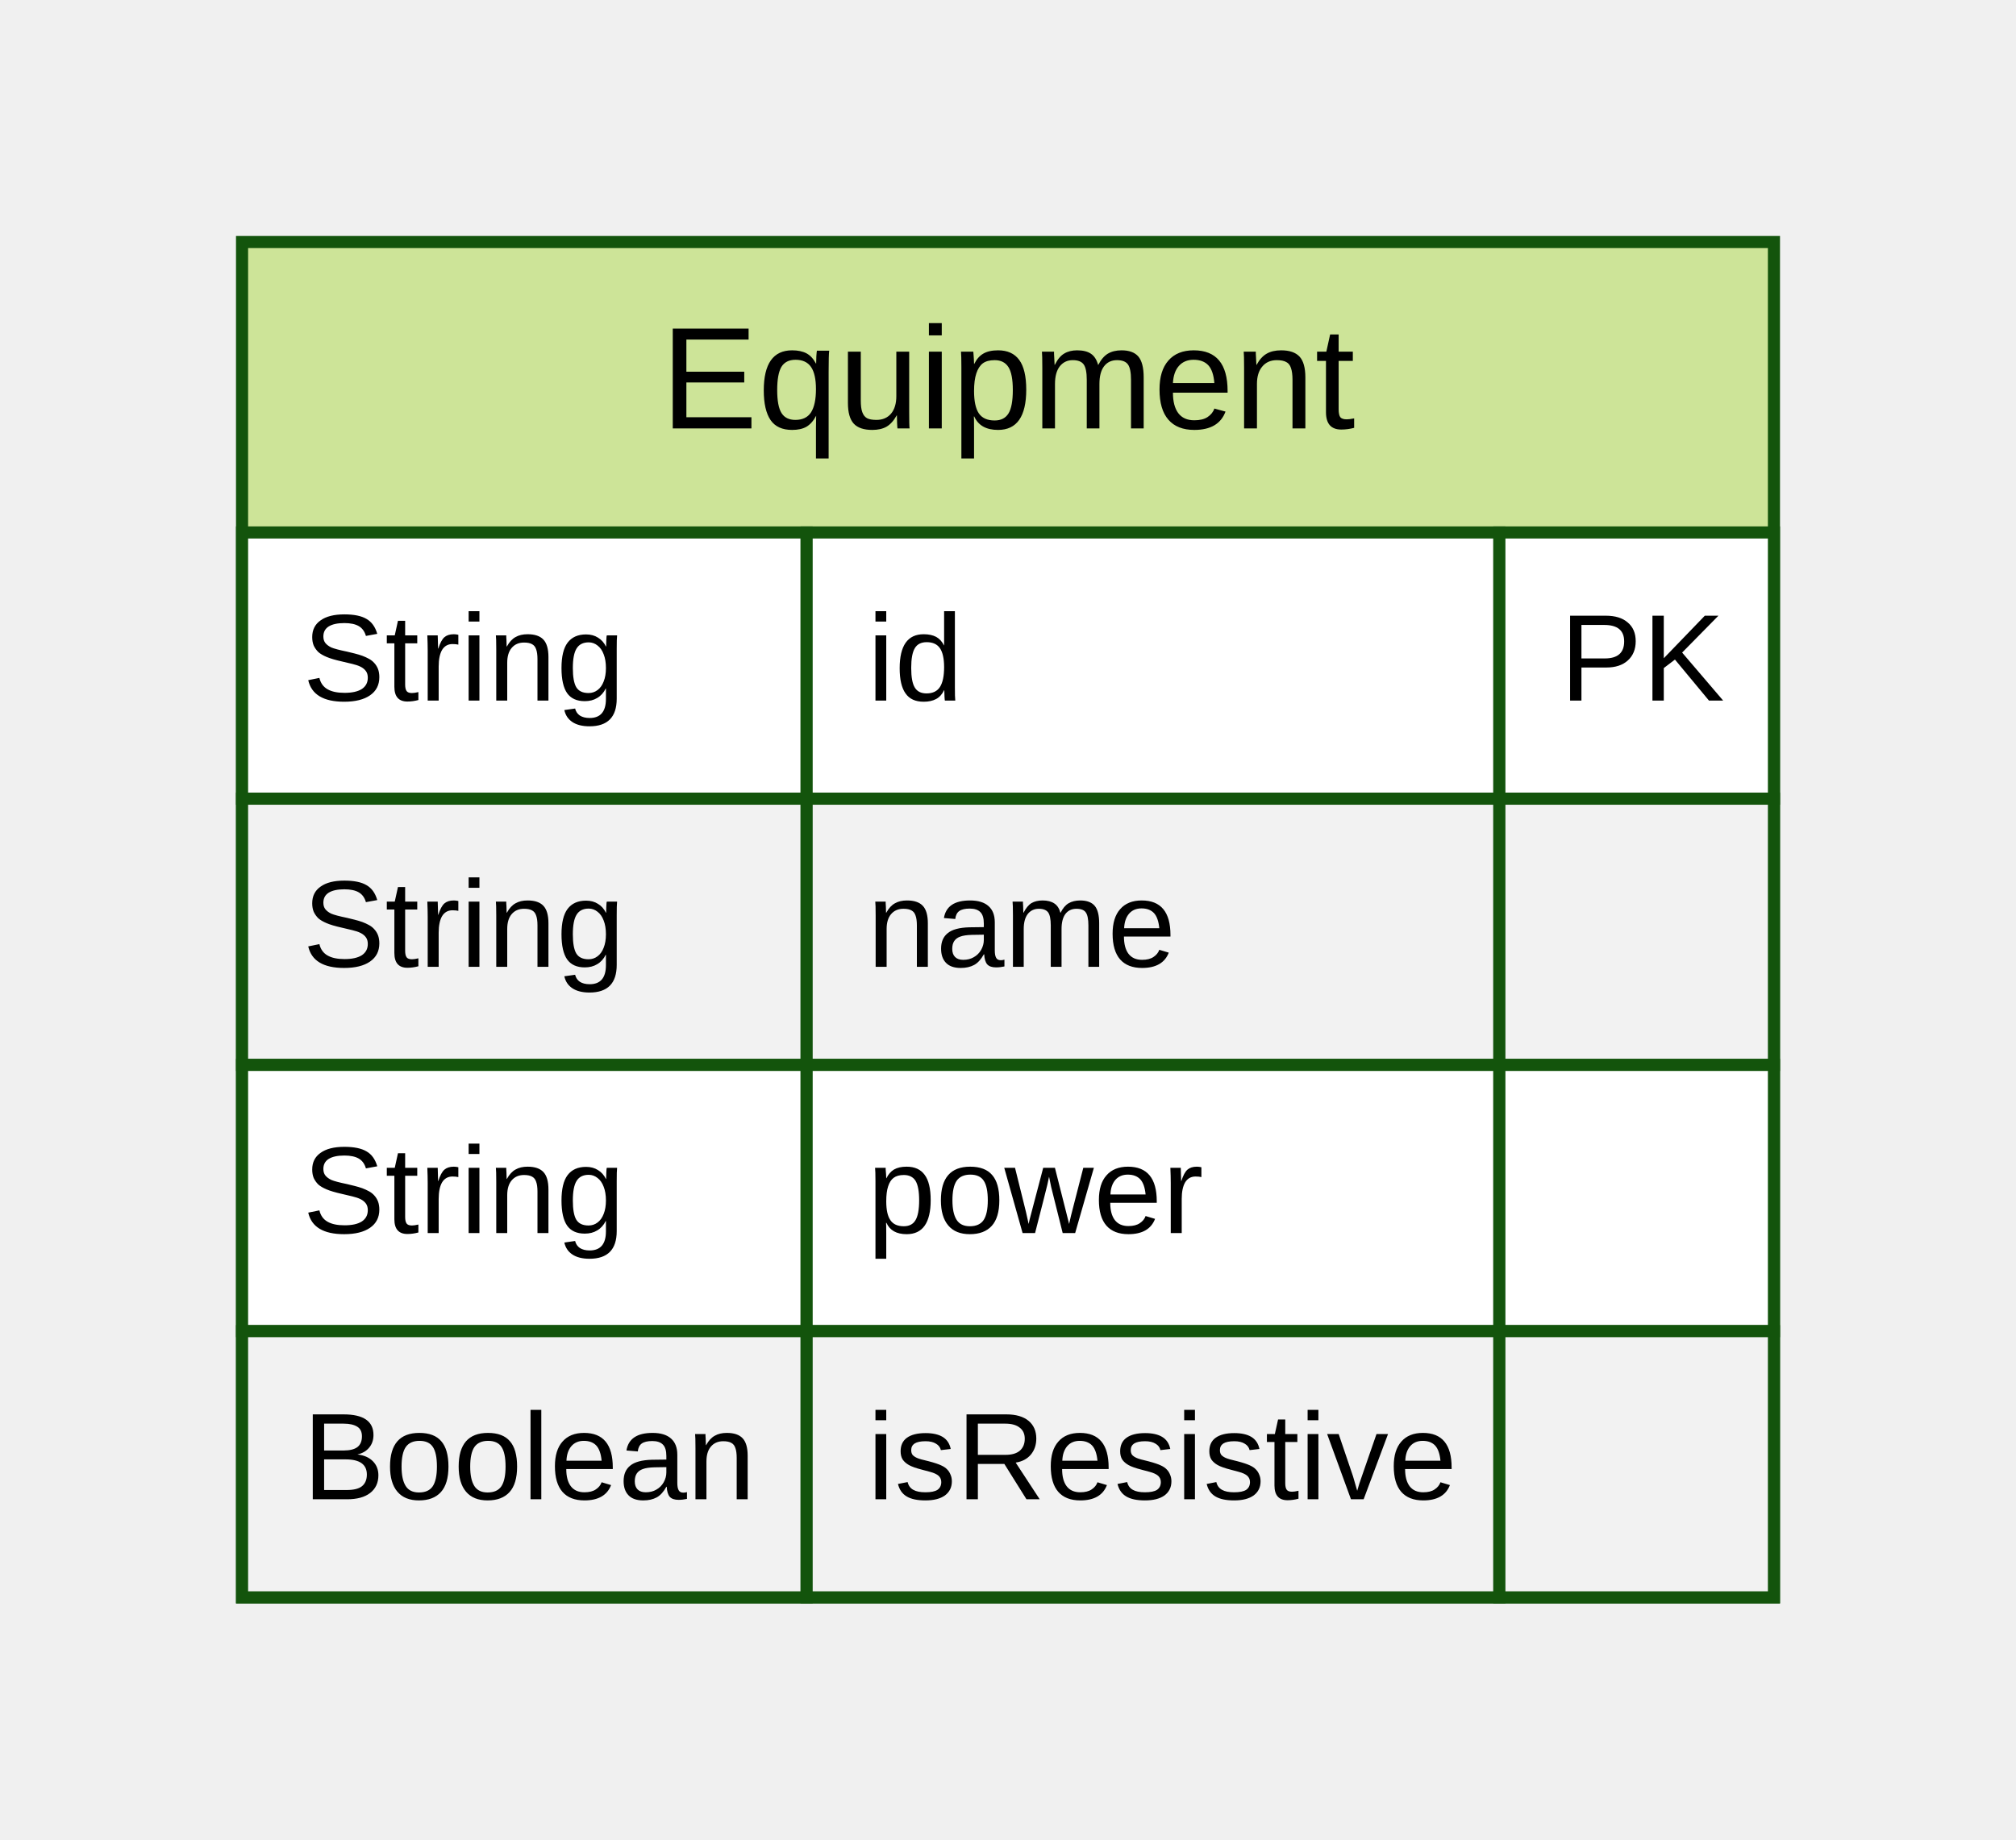
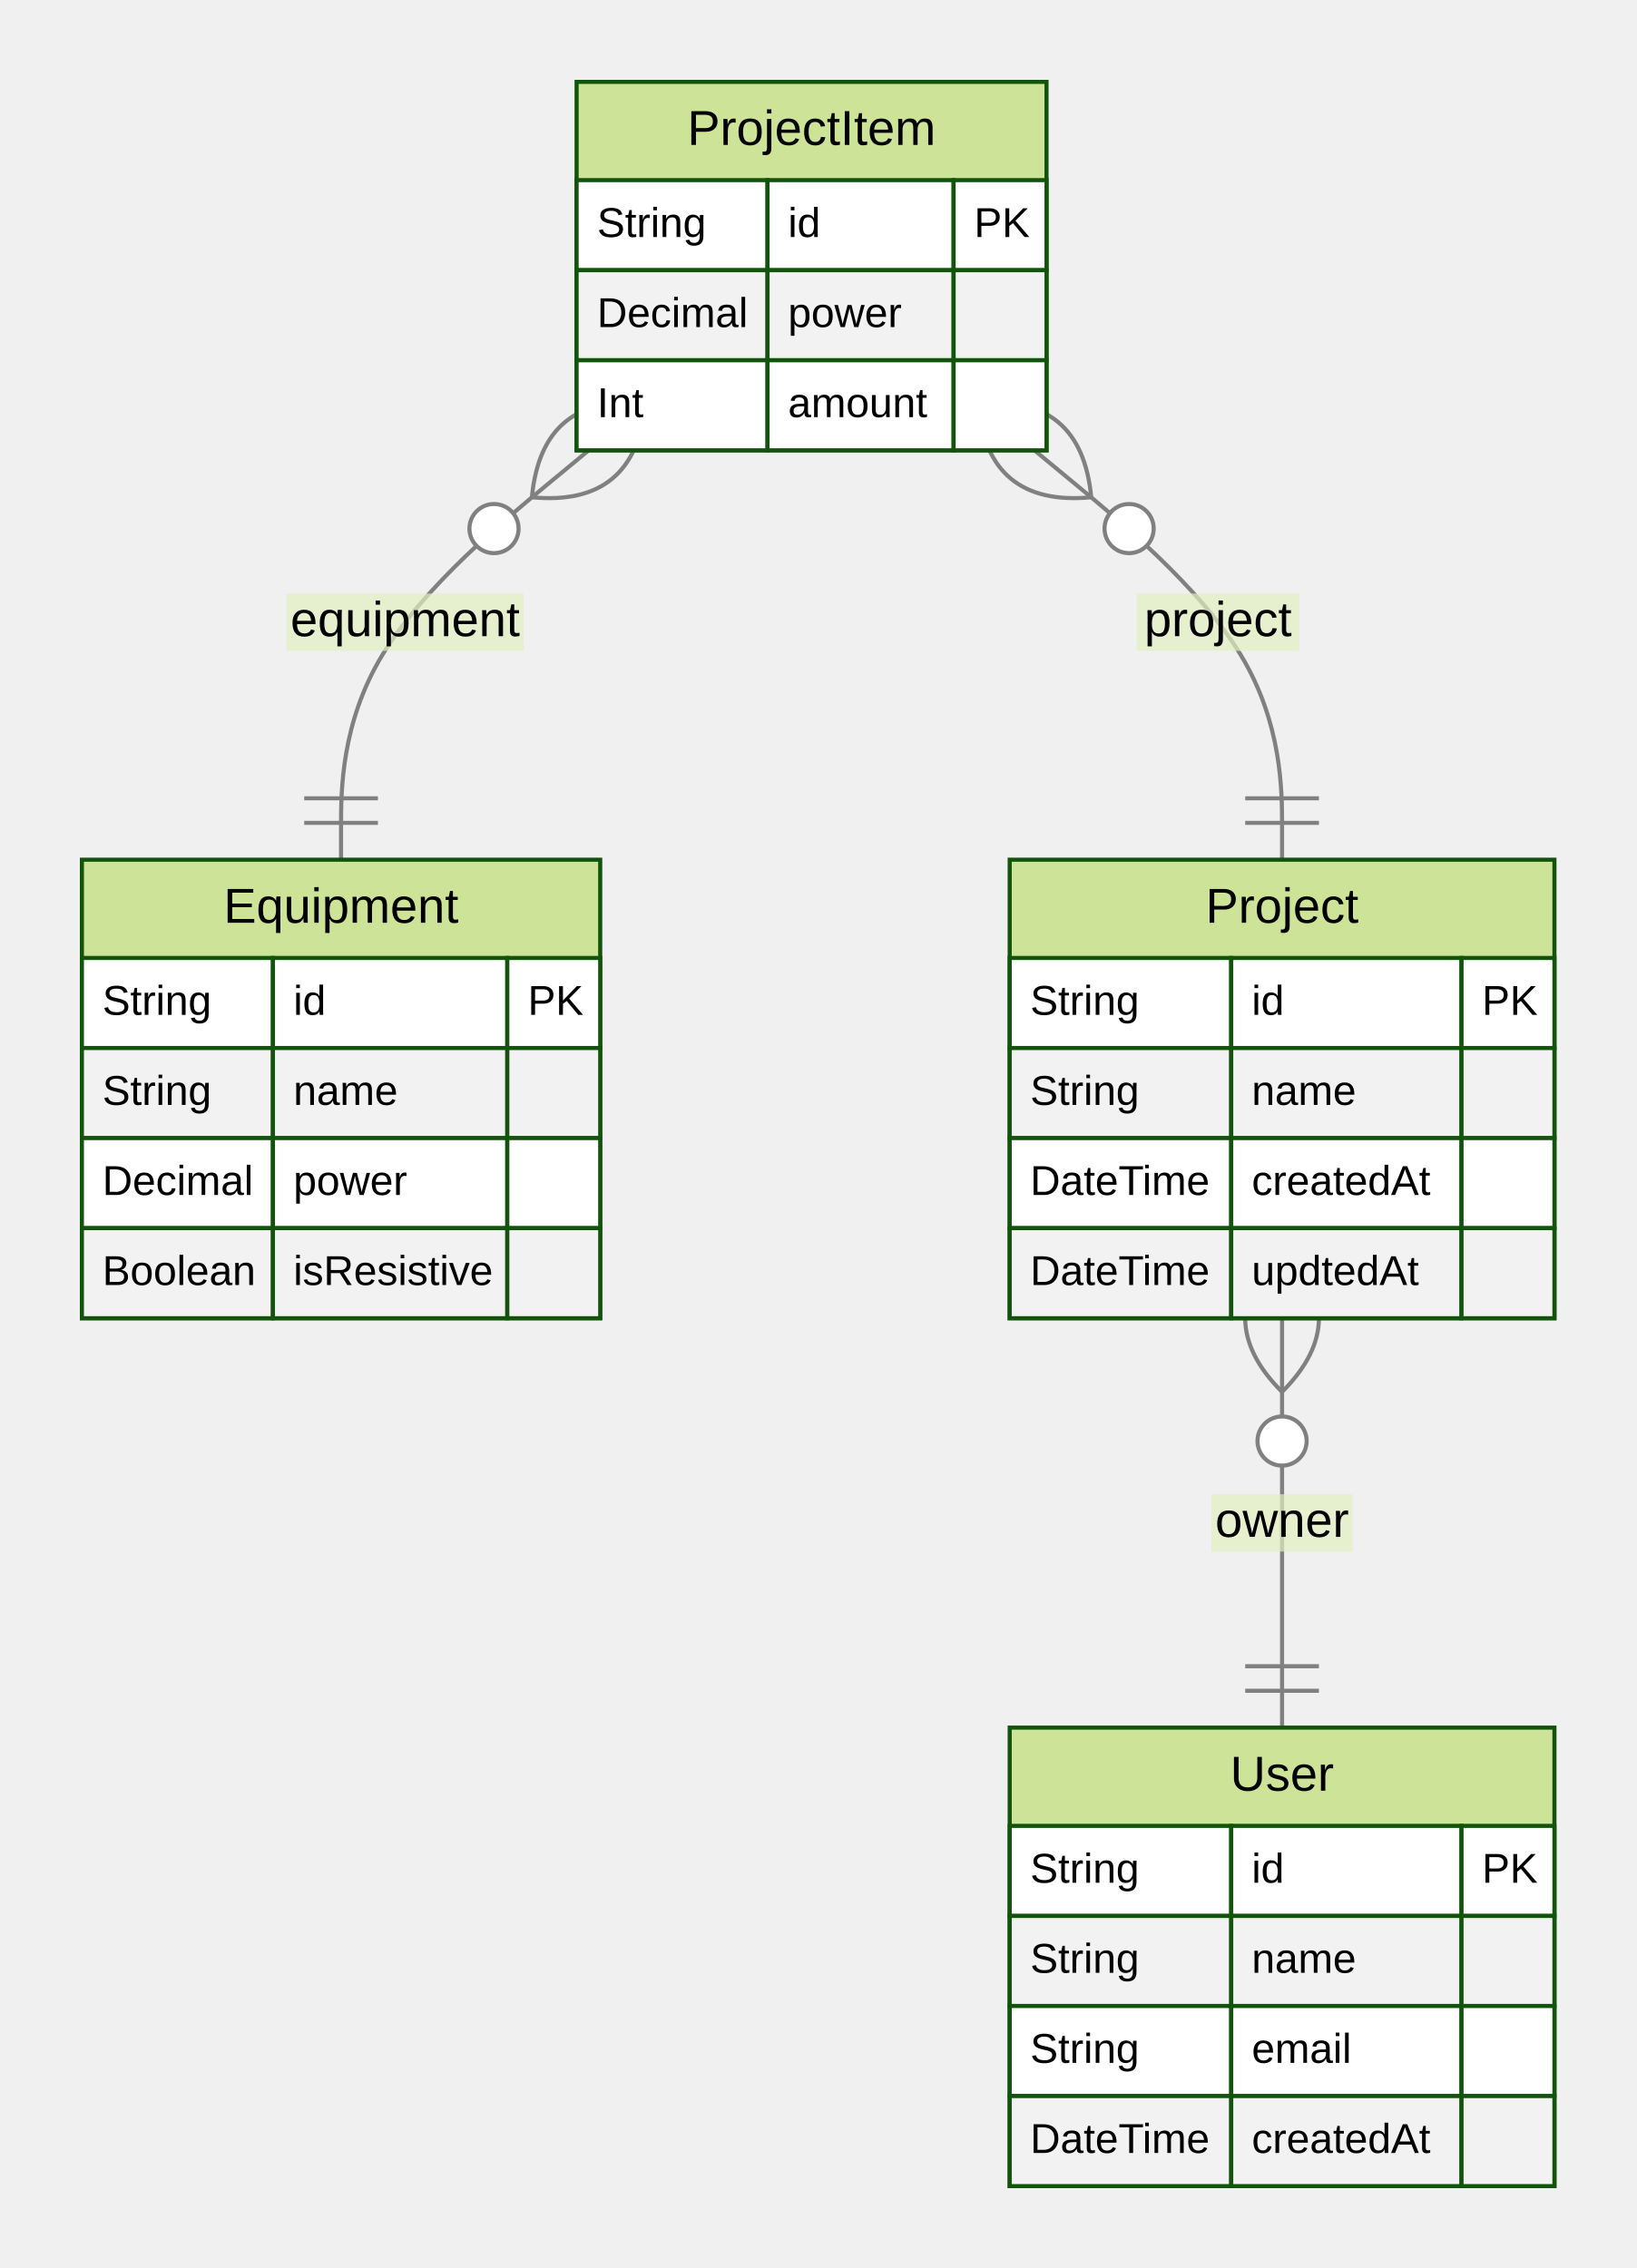
- <svg xmlns="http://www.w3.org/2000/svg" aria-roledescription="er" viewBox="0 0 166.576 152" style="max-width: 166.576px; background-color: white;" width="100%" id="mermaid-0">
+ <svg xmlns="http://www.w3.org/2000/svg" aria-roledescription="er" viewBox="0 0 399.602 554" style="max-width: 399.602px; background-color: white;" width="100%" id="mermaid-0">
  <style>#mermaid-0{font-family:"trebuchet ms",verdana,arial,sans-serif;font-size:16px;fill:#000000;}#mermaid-0 .error-icon{fill:#552222;}#mermaid-0 .error-text{fill:#552222;stroke:#552222;}#mermaid-0 .edge-thickness-normal{stroke-width:2px;}#mermaid-0 .edge-thickness-thick{stroke-width:3.5px;}#mermaid-0 .edge-pattern-solid{stroke-dasharray:0;}#mermaid-0 .edge-pattern-dashed{stroke-dasharray:3;}#mermaid-0 .edge-pattern-dotted{stroke-dasharray:2;}#mermaid-0 .marker{fill:#000000;stroke:#000000;}#mermaid-0 .marker.cross{stroke:#000000;}#mermaid-0 svg{font-family:"trebuchet ms",verdana,arial,sans-serif;font-size:16px;}#mermaid-0 .entityBox{fill:#cde498;stroke:#13540c;}#mermaid-0 .attributeBoxOdd{fill:#ffffff;stroke:#13540c;}#mermaid-0 .attributeBoxEven{fill:#f2f2f2;stroke:#13540c;}#mermaid-0 .relationshipLabelBox{fill:hsl(78.158, 58.462%, 84.51%);opacity:0.7;background-color:hsl(78.158, 58.462%, 84.51%);}#mermaid-0 .relationshipLabelBox rect{opacity:0.5;}#mermaid-0 .relationshipLine{stroke:#000000;}#mermaid-0 .entityTitleText{text-anchor:middle;font-size:18px;fill:#000000;}#mermaid-0 :root{--mermaid-font-family:"trebuchet ms",verdana,arial,sans-serif;}</style>
  <g />
  <defs>
    <marker orient="auto" markerHeight="18" markerWidth="18" refY="9" refX="0" id="ONLY_ONE_START">
      <path d="M9,0 L9,18 M15,0 L15,18" fill="none" stroke="gray" />
    </marker>
  </defs>
  <defs>
    <marker orient="auto" markerHeight="18" markerWidth="18" refY="9" refX="18" id="ONLY_ONE_END">
      <path d="M3,0 L3,18 M9,0 L9,18" fill="none" stroke="gray" />
    </marker>
  </defs>
  <defs>
    <marker orient="auto" markerHeight="18" markerWidth="30" refY="9" refX="0" id="ZERO_OR_ONE_START">
      <circle r="6" cy="9" cx="21" fill="white" stroke="gray" />
      <path d="M9,0 L9,18" fill="none" stroke="gray" />
    </marker>
  </defs>
  <defs>
    <marker orient="auto" markerHeight="18" markerWidth="30" refY="9" refX="30" id="ZERO_OR_ONE_END">
      <circle r="6" cy="9" cx="9" fill="white" stroke="gray" />
      <path d="M21,0 L21,18" fill="none" stroke="gray" />
    </marker>
  </defs>
  <defs>
    <marker orient="auto" markerHeight="36" markerWidth="45" refY="18" refX="18" id="ONE_OR_MORE_START">
      <path d="M0,18 Q 18,0 36,18 Q 18,36 0,18 M42,9 L42,27" fill="none" stroke="gray" />
    </marker>
  </defs>
  <defs>
    <marker orient="auto" markerHeight="36" markerWidth="45" refY="18" refX="27" id="ONE_OR_MORE_END">
      <path d="M3,9 L3,27 M9,18 Q27,0 45,18 Q27,36 9,18" fill="none" stroke="gray" />
    </marker>
  </defs>
  <defs>
    <marker orient="auto" markerHeight="36" markerWidth="57" refY="18" refX="18" id="ZERO_OR_MORE_START">
      <circle r="6" cy="18" cx="48" fill="white" stroke="gray" />
      <path d="M0,18 Q18,0 36,18 Q18,36 0,18" fill="none" stroke="gray" />
    </marker>
  </defs>
  <defs>
    <marker orient="auto" markerHeight="36" markerWidth="57" refY="18" refX="39" id="ZERO_OR_MORE_END">
      <circle r="6" cy="18" cx="9" fill="white" stroke="gray" />
      <path d="M21,18 Q39,0 57,18 Q39,36 21,18" fill="none" stroke="gray" />
    </marker>
  </defs>
-   <g transform="translate(20,20 )" id="entity-Equipment-9e614234-1b97-4a83-a4eb-5813803bd2c1">
+   <path style="stroke: gray; fill: none;" marker-start="url(#ZERO_OR_MORE_START)" marker-end="url(#ONLY_ONE_END)" d="M313.089,322L313.089,330.333C313.089,338.667,313.089,355.333,313.089,372C313.089,388.667,313.089,405.333,313.089,413.667L313.089,422" class="er relationshipLine" />
+   <path style="stroke: gray; fill: none;" marker-start="url(#ZERO_OR_MORE_START)" marker-end="url(#ONLY_ONE_END)" d="M143.762,110L133.683,118.333C123.604,126.667,103.446,143.333,93.367,160C83.288,176.667,83.288,193.333,83.288,201.667L83.288,210" class="er relationshipLine" />
+   <path style="stroke: gray; fill: none;" marker-start="url(#ZERO_OR_MORE_START)" marker-end="url(#ONLY_ONE_END)" d="M252.615,110L262.694,118.333C272.773,126.667,292.931,143.333,303.01,160C313.089,176.667,313.089,193.333,313.089,201.667L313.089,210" class="er relationshipLine" />
+   <g transform="translate(20,210 )" id="entity-Equipment-7adc878d-8a84-4428-8d2e-f0dce3ecde09">
    <rect height="112" width="126.576" y="0" x="0" class="er entityBox" />
-     <text style="dominant-baseline: middle; text-anchor: middle; font-size: 12px;" transform="translate(63.28781,12)" y="0" x="0" id="text-entity-Equipment-9e614234-1b97-4a83-a4eb-5813803bd2c1" class="er entityLabel">Equipment</text>
+     <text style="dominant-baseline: middle; text-anchor: middle; font-size: 12px;" transform="translate(63.28781,12)" y="0" x="0" id="text-entity-Equipment-7adc878d-8a84-4428-8d2e-f0dce3ecde09" class="er entityLabel">Equipment</text>
    <rect height="22" width="46.65" y="24" x="0" class="er attributeBoxOdd" />
-     <text style="dominant-baseline: middle; font-size: 10.2px;" transform="translate(5,35)" y="0" x="0" id="text-entity-Equipment-9e614234-1b97-4a83-a4eb-5813803bd2c1-attr-1-type" class="er entityLabel">String</text>
+     <text style="dominant-baseline: middle; font-size: 10.2px;" transform="translate(5,35)" y="0" x="0" id="text-entity-Equipment-7adc878d-8a84-4428-8d2e-f0dce3ecde09-attr-1-type" class="er entityLabel">String</text>
    <rect height="22" width="57.238" y="24" x="46.65" class="er attributeBoxOdd" />
-     <text style="dominant-baseline: middle; font-size: 10.2px;" transform="translate(51.64975,35)" y="0" x="0" id="text-entity-Equipment-9e614234-1b97-4a83-a4eb-5813803bd2c1-attr-1-name" class="er entityLabel">id</text>
+     <text style="dominant-baseline: middle; font-size: 10.2px;" transform="translate(51.64975,35)" y="0" x="0" id="text-entity-Equipment-7adc878d-8a84-4428-8d2e-f0dce3ecde09-attr-1-name" class="er entityLabel">id</text>
    <rect height="22" width="22.688" y="24" x="103.888" class="er attributeBoxOdd" />
-     <text style="dominant-baseline: middle; font-size: 10.2px;" transform="translate(108.8879,35)" y="0" x="0" id="text-entity-Equipment-9e614234-1b97-4a83-a4eb-5813803bd2c1-attr-1-key" class="er entityLabel">PK</text>
+     <text style="dominant-baseline: middle; font-size: 10.2px;" transform="translate(108.8879,35)" y="0" x="0" id="text-entity-Equipment-7adc878d-8a84-4428-8d2e-f0dce3ecde09-attr-1-key" class="er entityLabel">PK</text>
    <rect height="22" width="46.65" y="46" x="0" class="er attributeBoxEven" />
-     <text style="dominant-baseline: middle; font-size: 10.2px;" transform="translate(5,57)" y="0" x="0" id="text-entity-Equipment-9e614234-1b97-4a83-a4eb-5813803bd2c1-attr-2-type" class="er entityLabel">String</text>
+     <text style="dominant-baseline: middle; font-size: 10.2px;" transform="translate(5,57)" y="0" x="0" id="text-entity-Equipment-7adc878d-8a84-4428-8d2e-f0dce3ecde09-attr-2-type" class="er entityLabel">String</text>
    <rect height="22" width="57.238" y="46" x="46.65" class="er attributeBoxEven" />
-     <text style="dominant-baseline: middle; font-size: 10.2px;" transform="translate(51.64975,57)" y="0" x="0" id="text-entity-Equipment-9e614234-1b97-4a83-a4eb-5813803bd2c1-attr-2-name" class="er entityLabel">name</text>
+     <text style="dominant-baseline: middle; font-size: 10.2px;" transform="translate(51.64975,57)" y="0" x="0" id="text-entity-Equipment-7adc878d-8a84-4428-8d2e-f0dce3ecde09-attr-2-name" class="er entityLabel">name</text>
    <rect height="22" width="22.688" y="46" x="103.888" class="er attributeBoxEven" />
-     <text style="dominant-baseline: middle; font-size: 10.2px;" transform="translate(108.8879,57)" y="0" x="0" id="text-entity-Equipment-9e614234-1b97-4a83-a4eb-5813803bd2c1-attr-2-key" class="er entityLabel" />
+     <text style="dominant-baseline: middle; font-size: 10.2px;" transform="translate(108.8879,57)" y="0" x="0" id="text-entity-Equipment-7adc878d-8a84-4428-8d2e-f0dce3ecde09-attr-2-key" class="er entityLabel" />
    <rect height="22" width="46.65" y="68" x="0" class="er attributeBoxOdd" />
-     <text style="dominant-baseline: middle; font-size: 10.2px;" transform="translate(5,79)" y="0" x="0" id="text-entity-Equipment-9e614234-1b97-4a83-a4eb-5813803bd2c1-attr-3-type" class="er entityLabel">String</text>
+     <text style="dominant-baseline: middle; font-size: 10.2px;" transform="translate(5,79)" y="0" x="0" id="text-entity-Equipment-7adc878d-8a84-4428-8d2e-f0dce3ecde09-attr-3-type" class="er entityLabel">Decimal</text>
    <rect height="22" width="57.238" y="68" x="46.65" class="er attributeBoxOdd" />
-     <text style="dominant-baseline: middle; font-size: 10.2px;" transform="translate(51.64975,79)" y="0" x="0" id="text-entity-Equipment-9e614234-1b97-4a83-a4eb-5813803bd2c1-attr-3-name" class="er entityLabel">power</text>
+     <text style="dominant-baseline: middle; font-size: 10.2px;" transform="translate(51.64975,79)" y="0" x="0" id="text-entity-Equipment-7adc878d-8a84-4428-8d2e-f0dce3ecde09-attr-3-name" class="er entityLabel">power</text>
    <rect height="22" width="22.688" y="68" x="103.888" class="er attributeBoxOdd" />
-     <text style="dominant-baseline: middle; font-size: 10.2px;" transform="translate(108.8879,79)" y="0" x="0" id="text-entity-Equipment-9e614234-1b97-4a83-a4eb-5813803bd2c1-attr-3-key" class="er entityLabel" />
+     <text style="dominant-baseline: middle; font-size: 10.2px;" transform="translate(108.8879,79)" y="0" x="0" id="text-entity-Equipment-7adc878d-8a84-4428-8d2e-f0dce3ecde09-attr-3-key" class="er entityLabel" />
    <rect height="22" width="46.65" y="90" x="0" class="er attributeBoxEven" />
-     <text style="dominant-baseline: middle; font-size: 10.2px;" transform="translate(5,101)" y="0" x="0" id="text-entity-Equipment-9e614234-1b97-4a83-a4eb-5813803bd2c1-attr-4-type" class="er entityLabel">Boolean</text>
+     <text style="dominant-baseline: middle; font-size: 10.2px;" transform="translate(5,101)" y="0" x="0" id="text-entity-Equipment-7adc878d-8a84-4428-8d2e-f0dce3ecde09-attr-4-type" class="er entityLabel">Boolean</text>
    <rect height="22" width="57.238" y="90" x="46.65" class="er attributeBoxEven" />
-     <text style="dominant-baseline: middle; font-size: 10.2px;" transform="translate(51.64975,101)" y="0" x="0" id="text-entity-Equipment-9e614234-1b97-4a83-a4eb-5813803bd2c1-attr-4-name" class="er entityLabel">isResistive</text>
+     <text style="dominant-baseline: middle; font-size: 10.2px;" transform="translate(51.64975,101)" y="0" x="0" id="text-entity-Equipment-7adc878d-8a84-4428-8d2e-f0dce3ecde09-attr-4-name" class="er entityLabel">isResistive</text>
    <rect height="22" width="22.688" y="90" x="103.888" class="er attributeBoxEven" />
-     <text style="dominant-baseline: middle; font-size: 10.2px;" transform="translate(108.8879,101)" y="0" x="0" id="text-entity-Equipment-9e614234-1b97-4a83-a4eb-5813803bd2c1-attr-4-key" class="er entityLabel" />
+     <text style="dominant-baseline: middle; font-size: 10.2px;" transform="translate(108.8879,101)" y="0" x="0" id="text-entity-Equipment-7adc878d-8a84-4428-8d2e-f0dce3ecde09-attr-4-key" class="er entityLabel" />
  </g>
+   <g transform="translate(246.5756,422 )" id="entity-User-33544b37-6c27-4eb4-80fe-4353c0b6098b">
+     <rect height="112" width="133.026" y="0" x="0" class="er entityBox" />
+     <text style="dominant-baseline: middle; text-anchor: middle; font-size: 12px;" transform="translate(66.51321,12)" y="0" x="0" id="text-entity-User-33544b37-6c27-4eb4-80fe-4353c0b6098b" class="er entityLabel">User</text>
+     <rect height="22" width="54.096" y="24" x="0" class="er attributeBoxOdd" />
+     <text style="dominant-baseline: middle; font-size: 10.2px;" transform="translate(5,35)" y="0" x="0" id="text-entity-User-33544b37-6c27-4eb4-80fe-4353c0b6098b-attr-1-type" class="er entityLabel">String</text>
+     <rect height="22" width="56.243" y="24" x="54.096" class="er attributeBoxOdd" />
+     <text style="dominant-baseline: middle; font-size: 10.2px;" transform="translate(59.09555,35)" y="0" x="0" id="text-entity-User-33544b37-6c27-4eb4-80fe-4353c0b6098b-attr-1-name" class="er entityLabel">id</text>
+     <rect height="22" width="22.688" y="24" x="110.339" class="er attributeBoxOdd" />
+     <text style="dominant-baseline: middle; font-size: 10.2px;" transform="translate(115.3387,35)" y="0" x="0" id="text-entity-User-33544b37-6c27-4eb4-80fe-4353c0b6098b-attr-1-key" class="er entityLabel">PK</text>
+     <rect height="22" width="54.096" y="46" x="0" class="er attributeBoxEven" />
+     <text style="dominant-baseline: middle; font-size: 10.2px;" transform="translate(5,57)" y="0" x="0" id="text-entity-User-33544b37-6c27-4eb4-80fe-4353c0b6098b-attr-2-type" class="er entityLabel">String</text>
+     <rect height="22" width="56.243" y="46" x="54.096" class="er attributeBoxEven" />
+     <text style="dominant-baseline: middle; font-size: 10.2px;" transform="translate(59.09555,57)" y="0" x="0" id="text-entity-User-33544b37-6c27-4eb4-80fe-4353c0b6098b-attr-2-name" class="er entityLabel">name</text>
+     <rect height="22" width="22.688" y="46" x="110.339" class="er attributeBoxEven" />
+     <text style="dominant-baseline: middle; font-size: 10.2px;" transform="translate(115.3387,57)" y="0" x="0" id="text-entity-User-33544b37-6c27-4eb4-80fe-4353c0b6098b-attr-2-key" class="er entityLabel" />
+     <rect height="22" width="54.096" y="68" x="0" class="er attributeBoxOdd" />
+     <text style="dominant-baseline: middle; font-size: 10.2px;" transform="translate(5,79)" y="0" x="0" id="text-entity-User-33544b37-6c27-4eb4-80fe-4353c0b6098b-attr-3-type" class="er entityLabel">String</text>
+     <rect height="22" width="56.243" y="68" x="54.096" class="er attributeBoxOdd" />
+     <text style="dominant-baseline: middle; font-size: 10.2px;" transform="translate(59.09555,79)" y="0" x="0" id="text-entity-User-33544b37-6c27-4eb4-80fe-4353c0b6098b-attr-3-name" class="er entityLabel">email</text>
+     <rect height="22" width="22.688" y="68" x="110.339" class="er attributeBoxOdd" />
+     <text style="dominant-baseline: middle; font-size: 10.2px;" transform="translate(115.3387,79)" y="0" x="0" id="text-entity-User-33544b37-6c27-4eb4-80fe-4353c0b6098b-attr-3-key" class="er entityLabel" />
+     <rect height="22" width="54.096" y="90" x="0" class="er attributeBoxEven" />
+     <text style="dominant-baseline: middle; font-size: 10.2px;" transform="translate(5,101)" y="0" x="0" id="text-entity-User-33544b37-6c27-4eb4-80fe-4353c0b6098b-attr-4-type" class="er entityLabel">DateTime</text>
+     <rect height="22" width="56.243" y="90" x="54.096" class="er attributeBoxEven" />
+     <text style="dominant-baseline: middle; font-size: 10.2px;" transform="translate(59.09555,101)" y="0" x="0" id="text-entity-User-33544b37-6c27-4eb4-80fe-4353c0b6098b-attr-4-name" class="er entityLabel">createdAt</text>
+     <rect height="22" width="22.688" y="90" x="110.339" class="er attributeBoxEven" />
+     <text style="dominant-baseline: middle; font-size: 10.2px;" transform="translate(115.3387,101)" y="0" x="0" id="text-entity-User-33544b37-6c27-4eb4-80fe-4353c0b6098b-attr-4-key" class="er entityLabel" />
+   </g>
+   <g transform="translate(246.5756,210 )" id="entity-Project-e5a740c4-6e96-4d41-ae7a-b8af20988b2b">
+     <rect height="112" width="133.026" y="0" x="0" class="er entityBox" />
+     <text style="dominant-baseline: middle; text-anchor: middle; font-size: 12px;" transform="translate(66.51321,12)" y="0" x="0" id="text-entity-Project-e5a740c4-6e96-4d41-ae7a-b8af20988b2b" class="er entityLabel">Project</text>
+     <rect height="22" width="54.096" y="24" x="0" class="er attributeBoxOdd" />
+     <text style="dominant-baseline: middle; font-size: 10.2px;" transform="translate(5,35)" y="0" x="0" id="text-entity-Project-e5a740c4-6e96-4d41-ae7a-b8af20988b2b-attr-1-type" class="er entityLabel">String</text>
+     <rect height="22" width="56.243" y="24" x="54.096" class="er attributeBoxOdd" />
+     <text style="dominant-baseline: middle; font-size: 10.2px;" transform="translate(59.09555,35)" y="0" x="0" id="text-entity-Project-e5a740c4-6e96-4d41-ae7a-b8af20988b2b-attr-1-name" class="er entityLabel">id</text>
+     <rect height="22" width="22.688" y="24" x="110.339" class="er attributeBoxOdd" />
+     <text style="dominant-baseline: middle; font-size: 10.2px;" transform="translate(115.3387,35)" y="0" x="0" id="text-entity-Project-e5a740c4-6e96-4d41-ae7a-b8af20988b2b-attr-1-key" class="er entityLabel">PK</text>
+     <rect height="22" width="54.096" y="46" x="0" class="er attributeBoxEven" />
+     <text style="dominant-baseline: middle; font-size: 10.2px;" transform="translate(5,57)" y="0" x="0" id="text-entity-Project-e5a740c4-6e96-4d41-ae7a-b8af20988b2b-attr-2-type" class="er entityLabel">String</text>
+     <rect height="22" width="56.243" y="46" x="54.096" class="er attributeBoxEven" />
+     <text style="dominant-baseline: middle; font-size: 10.2px;" transform="translate(59.09555,57)" y="0" x="0" id="text-entity-Project-e5a740c4-6e96-4d41-ae7a-b8af20988b2b-attr-2-name" class="er entityLabel">name</text>
+     <rect height="22" width="22.688" y="46" x="110.339" class="er attributeBoxEven" />
+     <text style="dominant-baseline: middle; font-size: 10.2px;" transform="translate(115.3387,57)" y="0" x="0" id="text-entity-Project-e5a740c4-6e96-4d41-ae7a-b8af20988b2b-attr-2-key" class="er entityLabel" />
+     <rect height="22" width="54.096" y="68" x="0" class="er attributeBoxOdd" />
+     <text style="dominant-baseline: middle; font-size: 10.2px;" transform="translate(5,79)" y="0" x="0" id="text-entity-Project-e5a740c4-6e96-4d41-ae7a-b8af20988b2b-attr-3-type" class="er entityLabel">DateTime</text>
+     <rect height="22" width="56.243" y="68" x="54.096" class="er attributeBoxOdd" />
+     <text style="dominant-baseline: middle; font-size: 10.2px;" transform="translate(59.09555,79)" y="0" x="0" id="text-entity-Project-e5a740c4-6e96-4d41-ae7a-b8af20988b2b-attr-3-name" class="er entityLabel">createdAt</text>
+     <rect height="22" width="22.688" y="68" x="110.339" class="er attributeBoxOdd" />
+     <text style="dominant-baseline: middle; font-size: 10.2px;" transform="translate(115.3387,79)" y="0" x="0" id="text-entity-Project-e5a740c4-6e96-4d41-ae7a-b8af20988b2b-attr-3-key" class="er entityLabel" />
+     <rect height="22" width="54.096" y="90" x="0" class="er attributeBoxEven" />
+     <text style="dominant-baseline: middle; font-size: 10.2px;" transform="translate(5,101)" y="0" x="0" id="text-entity-Project-e5a740c4-6e96-4d41-ae7a-b8af20988b2b-attr-4-type" class="er entityLabel">DateTime</text>
+     <rect height="22" width="56.243" y="90" x="54.096" class="er attributeBoxEven" />
+     <text style="dominant-baseline: middle; font-size: 10.2px;" transform="translate(59.09555,101)" y="0" x="0" id="text-entity-Project-e5a740c4-6e96-4d41-ae7a-b8af20988b2b-attr-4-name" class="er entityLabel">updtedAt</text>
+     <rect height="22" width="22.688" y="90" x="110.339" class="er attributeBoxEven" />
+     <text style="dominant-baseline: middle; font-size: 10.2px;" transform="translate(115.3387,101)" y="0" x="0" id="text-entity-Project-e5a740c4-6e96-4d41-ae7a-b8af20988b2b-attr-4-key" class="er entityLabel" />
+   </g>
+   <g transform="translate(140.8092,20 )" id="entity-ProjectItem-fe4aac1e-eef8-431e-b36e-bb6b7bf7a297">
+     <rect height="90" width="114.758" y="0" x="0" class="er entityBox" />
+     <text style="dominant-baseline: middle; text-anchor: middle; font-size: 12px;" transform="translate(57.37913,12)" y="0" x="0" id="text-entity-ProjectItem-fe4aac1e-eef8-431e-b36e-bb6b7bf7a297" class="er entityLabel">ProjectItem</text>
+     <rect height="22" width="46.625" y="24" x="0" class="er attributeBoxOdd" />
+     <text style="dominant-baseline: middle; font-size: 10.2px;" transform="translate(5,35)" y="0" x="0" id="text-entity-ProjectItem-fe4aac1e-eef8-431e-b36e-bb6b7bf7a297-attr-1-type" class="er entityLabel">String</text>
+     <rect height="22" width="45.446" y="24" x="46.625" class="er attributeBoxOdd" />
+     <text style="dominant-baseline: middle; font-size: 10.2px;" transform="translate(51.625,35)" y="0" x="0" id="text-entity-ProjectItem-fe4aac1e-eef8-431e-b36e-bb6b7bf7a297-attr-1-name" class="er entityLabel">id</text>
+     <rect height="22" width="22.688" y="24" x="92.071" class="er attributeBoxOdd" />
+     <text style="dominant-baseline: middle; font-size: 10.2px;" transform="translate(97.07057,35)" y="0" x="0" id="text-entity-ProjectItem-fe4aac1e-eef8-431e-b36e-bb6b7bf7a297-attr-1-key" class="er entityLabel">PK</text>
+     <rect height="22" width="46.625" y="46" x="0" class="er attributeBoxEven" />
+     <text style="dominant-baseline: middle; font-size: 10.2px;" transform="translate(5,57)" y="0" x="0" id="text-entity-ProjectItem-fe4aac1e-eef8-431e-b36e-bb6b7bf7a297-attr-2-type" class="er entityLabel">Decimal</text>
+     <rect height="22" width="45.446" y="46" x="46.625" class="er attributeBoxEven" />
+     <text style="dominant-baseline: middle; font-size: 10.2px;" transform="translate(51.625,57)" y="0" x="0" id="text-entity-ProjectItem-fe4aac1e-eef8-431e-b36e-bb6b7bf7a297-attr-2-name" class="er entityLabel">power</text>
+     <rect height="22" width="22.688" y="46" x="92.071" class="er attributeBoxEven" />
+     <text style="dominant-baseline: middle; font-size: 10.2px;" transform="translate(97.07057,57)" y="0" x="0" id="text-entity-ProjectItem-fe4aac1e-eef8-431e-b36e-bb6b7bf7a297-attr-2-key" class="er entityLabel" />
+     <rect height="22" width="46.625" y="68" x="0" class="er attributeBoxOdd" />
+     <text style="dominant-baseline: middle; font-size: 10.2px;" transform="translate(5,79)" y="0" x="0" id="text-entity-ProjectItem-fe4aac1e-eef8-431e-b36e-bb6b7bf7a297-attr-3-type" class="er entityLabel">Int</text>
+     <rect height="22" width="45.446" y="68" x="46.625" class="er attributeBoxOdd" />
+     <text style="dominant-baseline: middle; font-size: 10.2px;" transform="translate(51.625,79)" y="0" x="0" id="text-entity-ProjectItem-fe4aac1e-eef8-431e-b36e-bb6b7bf7a297-attr-3-name" class="er entityLabel">amount</text>
+     <rect height="22" width="22.688" y="68" x="92.071" class="er attributeBoxOdd" />
+     <text style="dominant-baseline: middle; font-size: 10.2px;" transform="translate(97.07057,79)" y="0" x="0" id="text-entity-ProjectItem-fe4aac1e-eef8-431e-b36e-bb6b7bf7a297-attr-3-key" class="er entityLabel" />
+   </g>
+   <rect height="14" width="34.471" y="365" x="295.853" class="er relationshipLabelBox" />
+   <text style="text-anchor: middle; dominant-baseline: middle; font-size: 12px;" y="372" x="313.089" id="rel1" class="er relationshipLabel">owner</text>
+   <rect height="14" width="57.957" y="144.989" x="69.953" class="er relationshipLabelBox" />
+   <text style="text-anchor: middle; dominant-baseline: middle; font-size: 12px;" y="151.989" x="98.932" id="rel2" class="er relationshipLabel">equipment</text>
+   <rect height="14" width="39.676" y="144.989" x="277.607" class="er relationshipLabelBox" />
+   <text style="text-anchor: middle; dominant-baseline: middle; font-size: 12px;" y="151.989" x="297.445" id="rel3" class="er relationshipLabel">project</text>
</svg>
